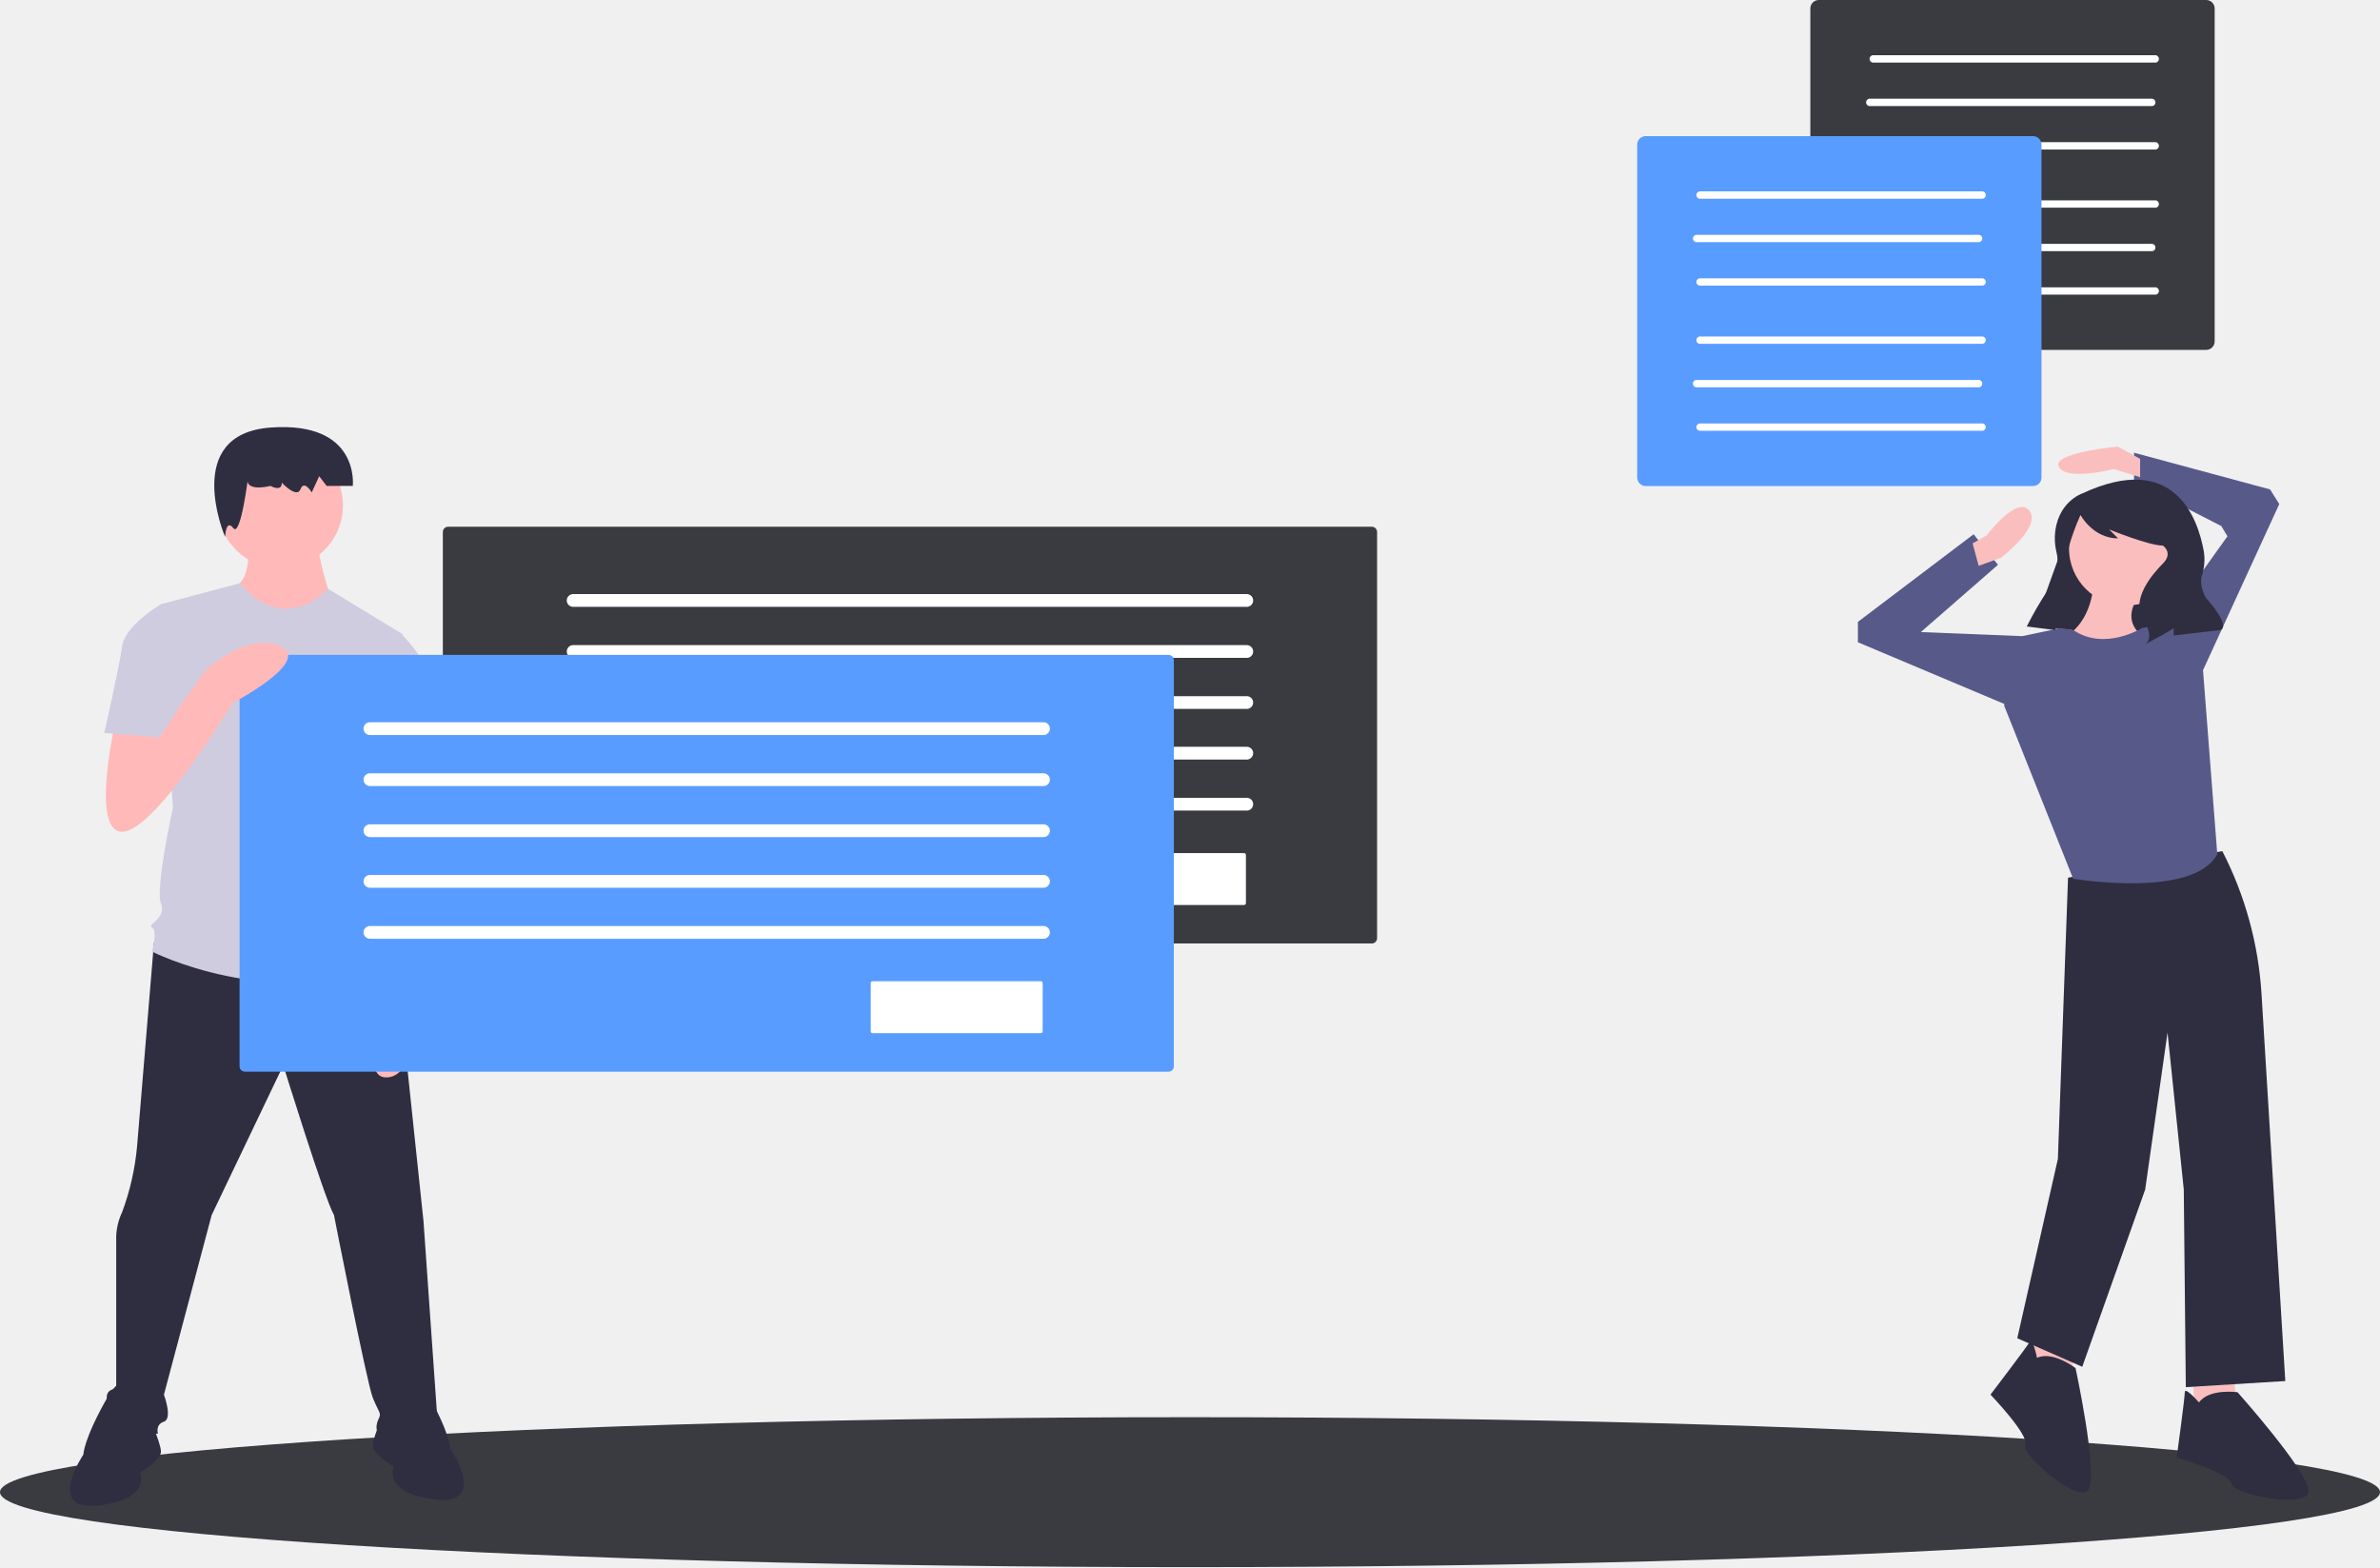
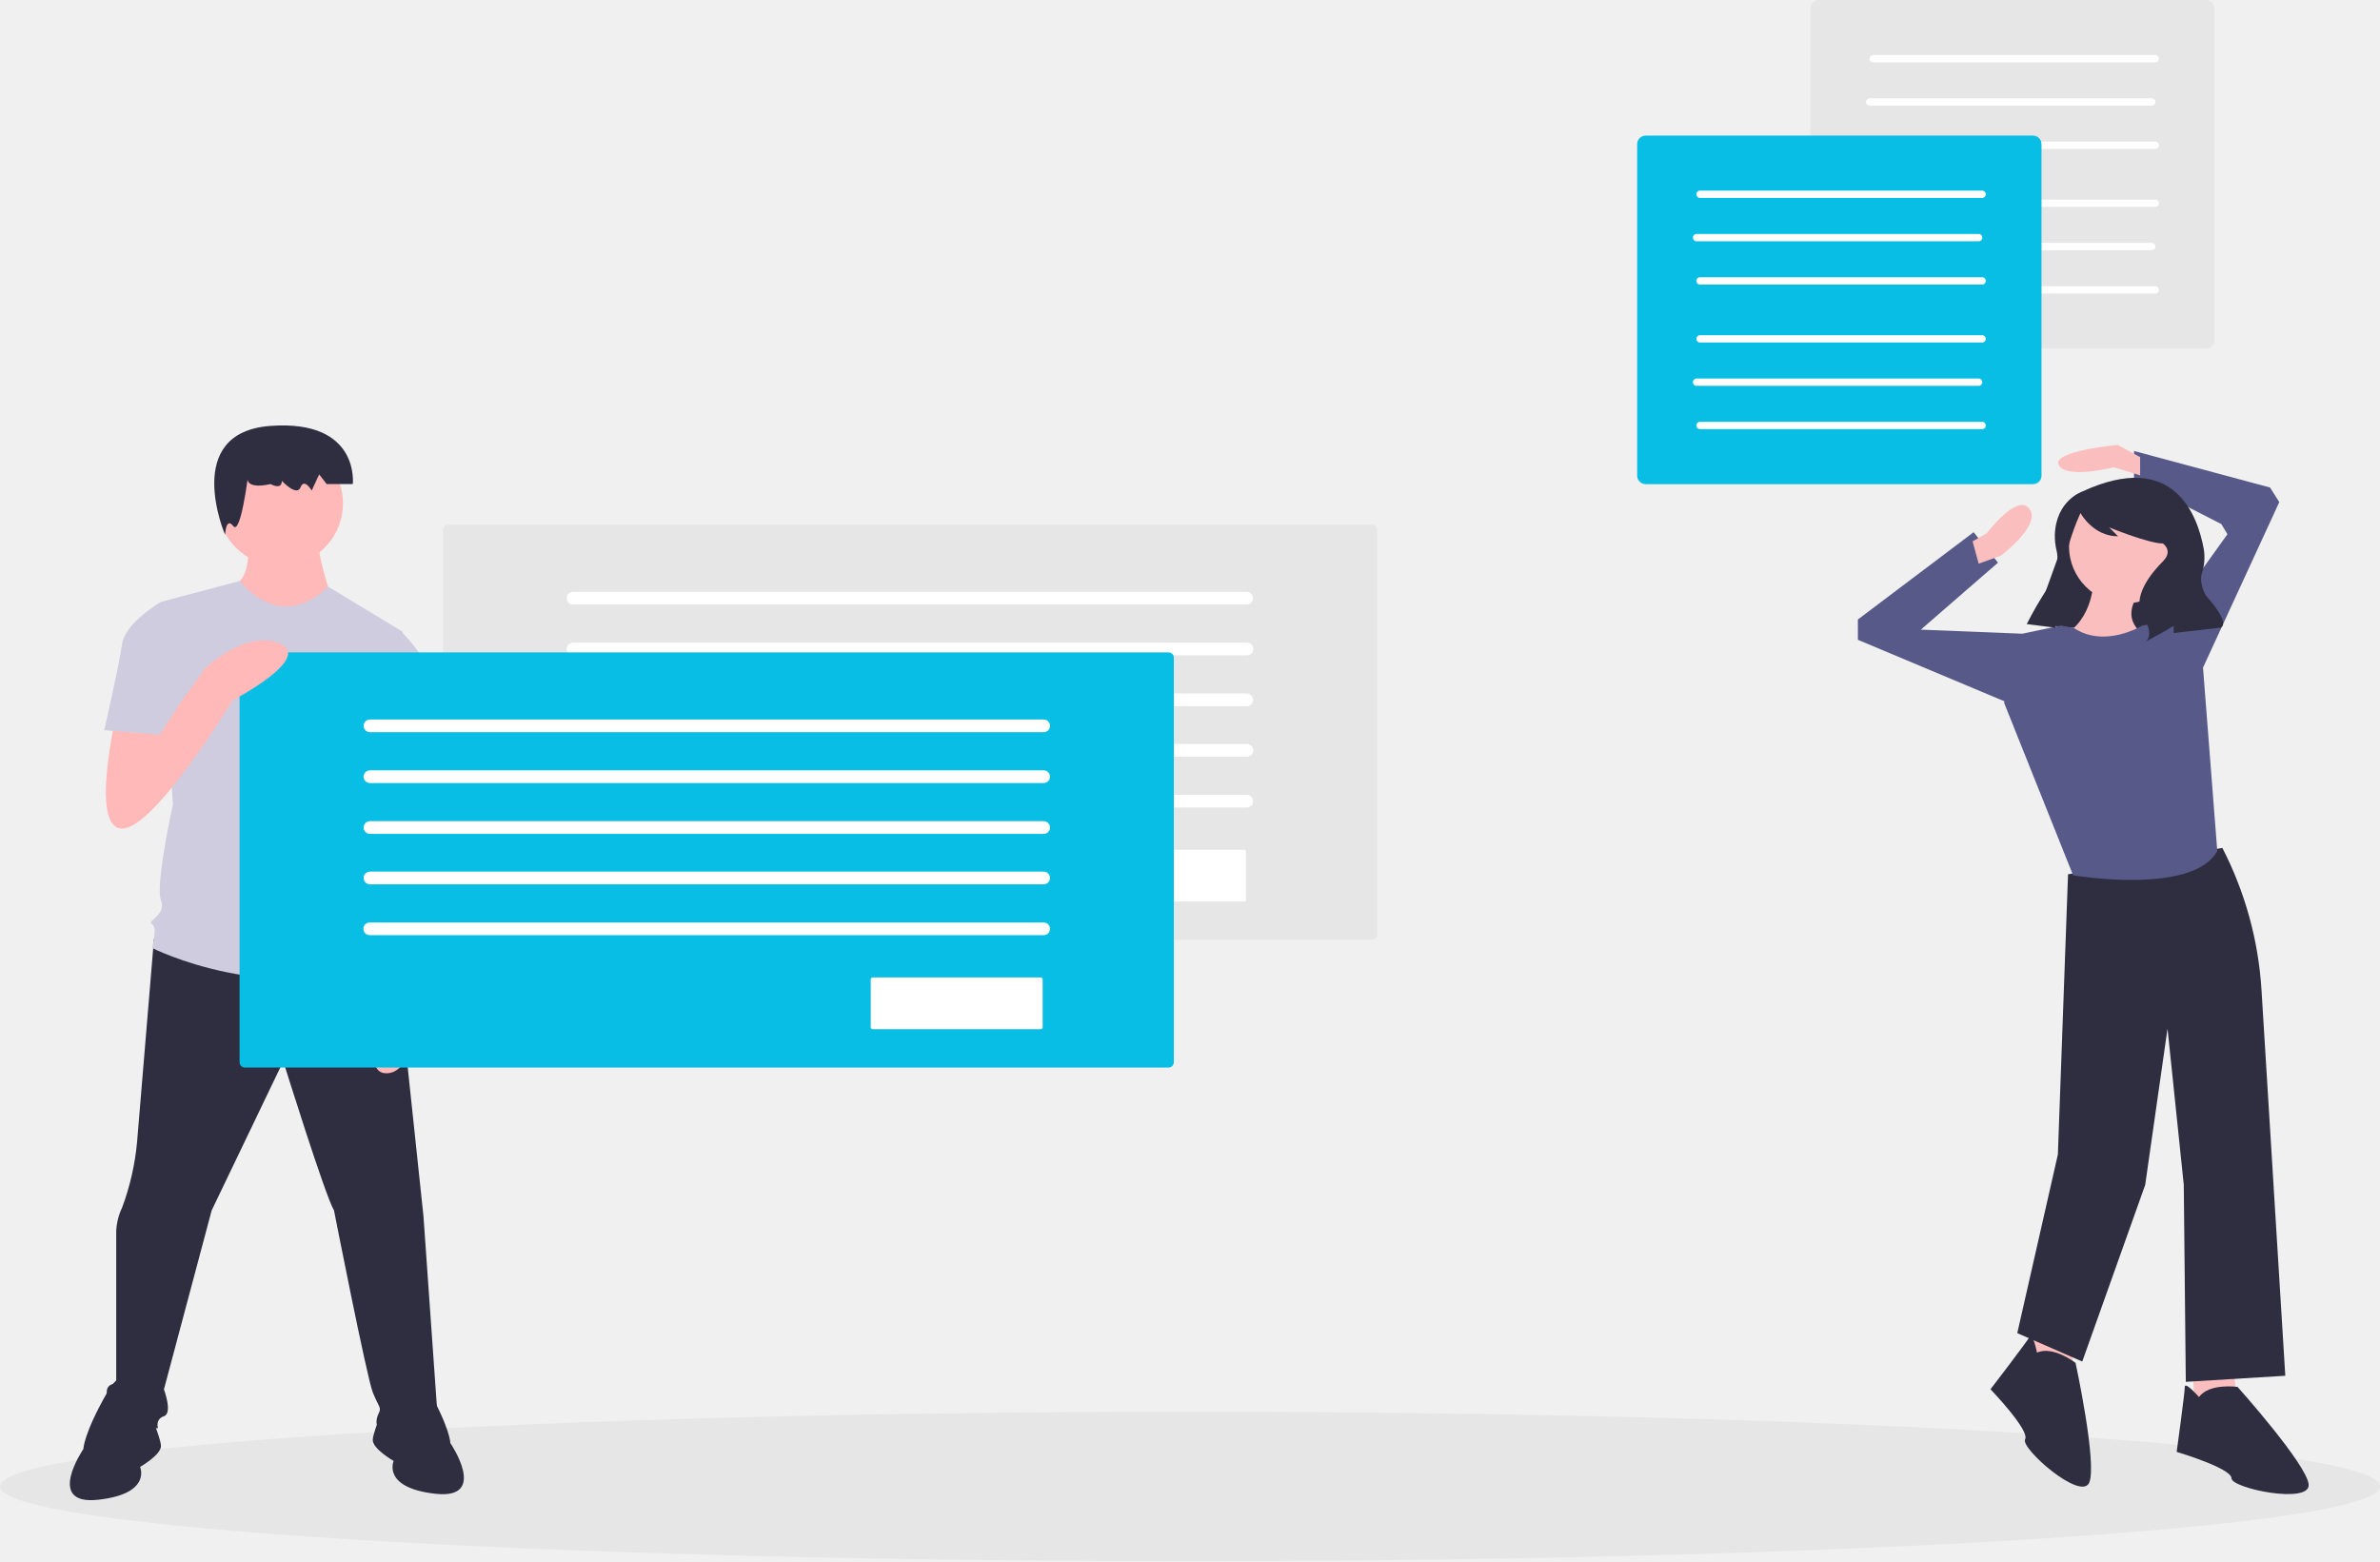
- <svg xmlns="http://www.w3.org/2000/svg" width="243" height="160" viewBox="0 0 243 160" fill="none">
-   <g clip-path="url(#clip0)">
-     <path d="M121.5 160C188.603 160 243 156.573 243 152.346C243 148.119 188.603 144.692 121.5 144.692C54.397 144.692 0 148.119 0 152.346C0 156.573 54.397 160 121.5 160Z" fill="#3A3B40" />
-     <path d="M185.701 0C185.472 0 185.252 0.092 185.09 0.254C184.929 0.417 184.837 0.637 184.837 0.867V34.855C184.837 35.085 184.929 35.305 185.09 35.468C185.252 35.63 185.472 35.722 185.701 35.722H225.255C225.484 35.722 225.704 35.63 225.866 35.468C226.028 35.305 226.119 35.085 226.119 34.855V0.867C226.119 0.637 226.028 0.417 225.866 0.254C225.704 0.092 225.484 0 225.255 8.32415e-06L185.701 0Z" fill="#3A3B40" />
-     <path d="M191.187 20.458C191.101 20.475 191.024 20.522 190.968 20.59C190.913 20.658 190.883 20.743 190.883 20.831C190.883 20.919 190.913 21.004 190.968 21.072C191.024 21.14 191.101 21.187 191.187 21.205H220.125C220.211 21.187 220.288 21.14 220.343 21.072C220.399 21.004 220.429 20.919 220.429 20.831C220.429 20.743 220.399 20.658 220.343 20.59C220.288 20.522 220.211 20.475 220.125 20.458H191.187Z" fill="white" />
-     <path d="M190.831 24.896C190.745 24.914 190.668 24.961 190.613 25.029C190.557 25.097 190.527 25.182 190.527 25.27C190.527 25.358 190.557 25.443 190.613 25.511C190.668 25.579 190.745 25.626 190.831 25.644H219.769C219.855 25.626 219.932 25.579 219.988 25.511C220.043 25.443 220.073 25.358 220.073 25.27C220.073 25.182 220.043 25.097 219.988 25.029C219.932 24.961 219.855 24.914 219.769 24.896H190.831Z" fill="white" />
-     <path d="M191.187 29.335C191.101 29.353 191.024 29.4 190.968 29.468C190.913 29.536 190.883 29.621 190.883 29.709C190.883 29.797 190.913 29.882 190.968 29.95C191.024 30.018 191.101 30.065 191.187 30.082H220.125C220.211 30.065 220.288 30.018 220.343 29.95C220.399 29.882 220.429 29.797 220.429 29.709C220.429 29.621 220.399 29.536 220.343 29.468C220.288 29.4 220.211 29.353 220.125 29.335H191.187Z" fill="white" />
-     <path d="M191.187 5.64C191.101 5.657 191.024 5.704 190.968 5.772C190.913 5.84 190.883 5.926 190.883 6.013C190.883 6.101 190.913 6.187 190.968 6.255C191.024 6.323 191.101 6.37 191.187 6.387H220.125C220.211 6.37 220.288 6.323 220.343 6.255C220.399 6.187 220.429 6.101 220.429 6.013C220.429 5.926 220.399 5.84 220.343 5.772C220.288 5.704 220.211 5.657 220.125 5.64H191.187Z" fill="white" />
-     <path d="M190.831 10.079C190.745 10.096 190.668 10.143 190.613 10.211C190.557 10.279 190.527 10.364 190.527 10.452C190.527 10.54 190.557 10.625 190.613 10.694C190.668 10.762 190.745 10.808 190.831 10.826H219.769C219.855 10.808 219.932 10.762 219.988 10.694C220.043 10.625 220.073 10.54 220.073 10.452C220.073 10.364 220.043 10.279 219.988 10.211C219.932 10.143 219.855 10.096 219.769 10.079H190.831Z" fill="white" />
-     <path d="M191.187 14.518C191.101 14.535 191.024 14.582 190.968 14.65C190.913 14.718 190.883 14.803 190.883 14.891C190.883 14.979 190.913 15.064 190.968 15.132C191.024 15.2 191.101 15.247 191.187 15.265H220.125C220.211 15.247 220.288 15.2 220.343 15.132C220.399 15.064 220.429 14.979 220.429 14.891C220.429 14.803 220.399 14.718 220.343 14.65C220.288 14.582 220.211 14.535 220.125 14.518H191.187Z" fill="white" />
-     <path d="M168.022 13.899C167.792 13.899 167.573 13.99 167.411 14.153C167.249 14.315 167.158 14.536 167.158 14.766V48.754C167.158 48.984 167.249 49.204 167.411 49.367C167.573 49.529 167.792 49.62 168.022 49.621H207.575C207.805 49.62 208.024 49.529 208.186 49.367C208.348 49.204 208.439 48.984 208.439 48.754V14.766C208.439 14.536 208.348 14.315 208.186 14.153C208.024 13.99 207.805 13.899 207.575 13.899H168.022Z" fill="#599CFF" />
-     <path d="M173.507 34.356C173.421 34.374 173.344 34.42 173.289 34.489C173.233 34.557 173.203 34.642 173.203 34.73C173.203 34.818 173.233 34.903 173.289 34.971C173.344 35.039 173.421 35.086 173.507 35.103H202.446C202.531 35.086 202.608 35.039 202.664 34.971C202.719 34.903 202.75 34.818 202.75 34.73C202.75 34.642 202.719 34.557 202.664 34.489C202.608 34.42 202.531 34.374 202.446 34.356H173.507Z" fill="white" />
-     <path d="M173.151 38.795C173.066 38.813 172.989 38.859 172.933 38.927C172.878 38.995 172.847 39.081 172.847 39.169C172.847 39.257 172.878 39.342 172.933 39.41C172.989 39.478 173.066 39.525 173.151 39.542H202.09C202.176 39.525 202.253 39.478 202.308 39.41C202.364 39.342 202.394 39.257 202.394 39.169C202.394 39.081 202.364 38.995 202.308 38.927C202.253 38.859 202.176 38.813 202.09 38.795H173.151Z" fill="white" />
-     <path d="M173.507 43.234C173.421 43.251 173.344 43.298 173.289 43.366C173.233 43.434 173.203 43.52 173.203 43.607C173.203 43.695 173.233 43.781 173.289 43.849C173.344 43.917 173.421 43.963 173.507 43.981H202.446C202.531 43.963 202.608 43.917 202.664 43.849C202.719 43.781 202.75 43.695 202.75 43.607C202.75 43.52 202.719 43.434 202.664 43.366C202.608 43.298 202.531 43.251 202.446 43.234H173.507Z" fill="white" />
-     <path d="M173.507 19.538C173.421 19.556 173.344 19.603 173.289 19.671C173.233 19.739 173.203 19.824 173.203 19.912C173.203 20 173.233 20.085 173.289 20.153C173.344 20.221 173.421 20.268 173.507 20.286H202.446C202.531 20.268 202.608 20.221 202.664 20.153C202.719 20.085 202.75 20 202.75 19.912C202.75 19.824 202.719 19.739 202.664 19.671C202.608 19.603 202.531 19.556 202.446 19.538H173.507Z" fill="white" />
-     <path d="M173.151 23.977C173.066 23.995 172.989 24.041 172.933 24.11C172.878 24.178 172.847 24.263 172.847 24.351C172.847 24.439 172.878 24.524 172.933 24.592C172.989 24.66 173.066 24.707 173.151 24.724H202.09C202.176 24.707 202.253 24.66 202.308 24.592C202.364 24.524 202.394 24.439 202.394 24.351C202.394 24.263 202.364 24.178 202.308 24.11C202.253 24.041 202.176 23.995 202.09 23.977H173.151Z" fill="white" />
-     <path d="M173.507 28.416C173.421 28.434 173.344 28.48 173.289 28.549C173.233 28.617 173.203 28.702 173.203 28.79C173.203 28.878 173.233 28.963 173.289 29.031C173.344 29.099 173.421 29.146 173.507 29.163H202.446C202.531 29.146 202.608 29.099 202.664 29.031C202.719 28.963 202.75 28.878 202.75 28.79C202.75 28.702 202.719 28.617 202.664 28.549C202.608 28.48 202.531 28.434 202.446 28.416H173.507Z" fill="white" />
-     <path d="M223.898 140.688L224.106 144.642L228.459 144.225L228.045 140.272L223.898 140.688Z" fill="#FBBEBE" />
-     <path d="M207.106 136.111L207.313 140.064L211.667 139.648L211.252 135.694L207.106 136.111Z" fill="#FBBEBE" />
-     <path d="M226.904 86.901L211.148 89.606L210.112 118.32L205.965 136.631L212.6 139.544L219.026 121.441L221.307 105.42L222.965 121.441L223.173 141.625L233.331 141L230.903 101.477C230.59 96.393 229.229 91.429 226.904 86.901V86.901Z" fill="#2F2E41" />
-     <path d="M224.52 143.185C224.52 143.185 223.069 141.521 223.069 142.145C223.069 142.769 222.24 148.803 222.24 148.803C222.24 148.803 227.837 150.468 227.837 151.508C227.837 152.549 235.923 154.213 235.715 152.132C235.508 150.052 228.459 142.145 228.459 142.145C228.459 142.145 225.557 141.729 224.52 143.185Z" fill="#2F2E41" />
-     <path d="M207.98 138.633C207.98 138.633 207.538 136.466 207.231 137.008C206.923 137.551 203.231 142.386 203.231 142.386C203.231 142.386 207.277 146.609 206.765 147.514C206.253 148.418 212.462 153.876 213.306 151.964C214.151 150.052 211.917 139.682 211.917 139.682C211.917 139.682 209.598 137.881 207.98 138.633Z" fill="#2F2E41" />
-     <path d="M207.662 63.963L219.14 65.065L222.965 54.601L211.978 51.944L207.662 63.963Z" fill="#2F2E41" />
-     <path d="M217.057 61.828C220.263 61.828 222.862 59.219 222.862 56.002C222.862 52.784 220.263 50.176 217.057 50.176C213.851 50.176 211.252 52.784 211.252 56.002C211.252 59.219 213.851 61.828 217.057 61.828Z" fill="#FBBEBE" />
-     <path d="M213.74 59.539C213.74 59.539 213.74 63.492 210.63 65.157C207.52 66.822 218.093 68.694 218.093 68.694L219.13 65.157C219.13 65.157 216.02 63.7 218.715 60.371L213.74 59.539Z" fill="#FBBEBE" />
-     <path d="M218.715 64.117C218.715 64.117 214.918 66.477 211.738 64.361L210.423 64.117L206.484 64.949L204.618 72.023L211.667 89.71C211.667 89.71 223.898 91.791 226.386 87.213L224.935 68.486L220.996 63.7L218.715 64.117Z" fill="#575A89" />
-     <path d="M220.581 64.325L227.423 54.753L226.801 53.713L217.886 49.135V46.222L231.776 49.967L232.716 51.462L224.52 69.319L220.581 64.325Z" fill="#575A89" />
-     <path d="M206.898 65.157L206.484 64.949L196.118 64.533L203.996 57.666L201.508 54.545L189.691 63.492V65.573L206.484 72.648L206.898 65.157Z" fill="#575A89" />
-     <path d="M201.404 55.481L202.856 54.649C202.856 54.649 205.965 50.488 207.209 52.152C208.453 53.817 204.307 56.938 204.307 56.938L202.026 57.77L201.404 55.481Z" fill="#FBBEBE" />
-     <path d="M218.508 46.846L216.228 45.598C216.228 45.598 209.386 46.222 210.215 47.679C211.045 49.135 215.813 47.887 215.813 47.887L218.508 48.719V46.846Z" fill="#FBBEBE" />
-     <path d="M212.601 50.379C212.601 50.379 209.936 51.27 209.801 54.791C209.787 55.354 209.849 55.916 209.986 56.462C210.136 57.101 210.232 58.474 209.069 60.268C208.291 61.453 207.579 62.681 206.939 63.947L206.93 63.963L209.857 64.33L210.479 59.462C210.781 57.101 211.427 54.798 212.397 52.627L212.418 52.581C212.418 52.581 213.698 54.968 216.259 54.968L215.344 54.05C215.344 54.05 219.368 55.702 220.831 55.702C220.831 55.702 221.929 56.437 220.831 57.538C219.734 58.639 217.539 61.21 218.819 63.229C220.1 65.248 219.002 65.799 219.002 65.799L221.014 64.698L221.929 64.147V64.881L226.684 64.33C226.684 64.33 227.965 64.147 225.221 61.026C225.221 61.026 224.497 59.814 224.814 58.769C225.074 57.974 225.143 57.129 225.013 56.303C224.399 52.862 221.987 46.02 212.601 50.379Z" fill="#2F2E41" />
-     <path d="M45.755 53.777C45.611 53.777 45.474 53.835 45.372 53.936C45.271 54.038 45.214 54.176 45.214 54.32V95.785C45.214 95.929 45.271 96.067 45.372 96.168C45.474 96.27 45.611 96.328 45.755 96.328H140.062C140.206 96.328 140.343 96.27 140.445 96.168C140.546 96.067 140.603 95.929 140.603 95.785V54.32C140.603 54.176 140.546 54.038 140.445 53.936C140.343 53.835 140.206 53.777 140.062 53.777H45.755Z" fill="#3A3B40" />
-     <path d="M127.301 61.958H58.517C58.431 61.958 58.347 61.941 58.268 61.908C58.189 61.876 58.117 61.828 58.057 61.767C57.996 61.707 57.949 61.635 57.916 61.556C57.883 61.477 57.866 61.392 57.866 61.306C57.866 61.221 57.883 61.136 57.916 61.057C57.949 60.978 57.996 60.906 58.057 60.845C58.117 60.785 58.189 60.737 58.268 60.704C58.347 60.672 58.431 60.655 58.517 60.655H127.301C127.472 60.656 127.637 60.724 127.759 60.846C127.88 60.968 127.948 61.134 127.948 61.306C127.948 61.479 127.88 61.644 127.759 61.767C127.637 61.889 127.472 61.957 127.301 61.958Z" fill="white" />
-     <path d="M127.301 67.168H58.517C58.344 67.168 58.179 67.099 58.058 66.977C57.936 66.855 57.868 66.689 57.868 66.517C57.868 66.344 57.936 66.178 58.058 66.056C58.179 65.934 58.344 65.865 58.517 65.865H127.301C127.473 65.865 127.638 65.934 127.759 66.056C127.881 66.178 127.949 66.344 127.949 66.517C127.949 66.689 127.881 66.855 127.759 66.977C127.638 67.099 127.473 67.168 127.301 67.168Z" fill="white" />
-     <path d="M127.301 72.378H58.517C58.431 72.378 58.347 72.362 58.268 72.329C58.189 72.296 58.117 72.248 58.057 72.188C57.996 72.127 57.949 72.056 57.916 71.977C57.883 71.897 57.866 71.813 57.866 71.727C57.866 71.641 57.883 71.556 57.916 71.477C57.949 71.398 57.996 71.326 58.057 71.266C58.117 71.205 58.189 71.157 58.268 71.125C58.347 71.092 58.431 71.076 58.517 71.076H127.301C127.472 71.076 127.637 71.145 127.759 71.267C127.88 71.389 127.948 71.554 127.948 71.727C127.948 71.899 127.88 72.065 127.759 72.187C127.637 72.309 127.472 72.378 127.301 72.378Z" fill="white" />
-     <path d="M127.301 77.549H58.517C58.344 77.549 58.179 77.48 58.058 77.358C57.936 77.236 57.868 77.07 57.868 76.898C57.868 76.725 57.936 76.559 58.058 76.437C58.179 76.315 58.344 76.246 58.517 76.246H127.301C127.473 76.246 127.638 76.315 127.759 76.437C127.881 76.559 127.949 76.725 127.949 76.898C127.949 77.07 127.881 77.236 127.759 77.358C127.638 77.48 127.473 77.549 127.301 77.549Z" fill="white" />
-     <path d="M127.301 82.759H58.517C58.431 82.76 58.347 82.743 58.268 82.71C58.189 82.677 58.117 82.629 58.057 82.569C57.996 82.508 57.949 82.437 57.916 82.358C57.883 82.278 57.866 82.194 57.866 82.108C57.866 82.022 57.883 81.938 57.916 81.859C57.949 81.779 57.996 81.707 58.057 81.647C58.117 81.587 58.189 81.539 58.268 81.506C58.347 81.473 58.431 81.457 58.517 81.457H127.301C127.473 81.457 127.638 81.525 127.759 81.647C127.881 81.77 127.949 81.935 127.949 82.108C127.949 82.281 127.881 82.446 127.759 82.569C127.638 82.691 127.473 82.759 127.301 82.759Z" fill="white" />
-     <path d="M109.841 87.095C109.792 87.095 109.745 87.114 109.71 87.149C109.675 87.184 109.656 87.231 109.656 87.281V92.211C109.656 92.26 109.675 92.307 109.71 92.342C109.745 92.377 109.792 92.397 109.841 92.397H127.023C127.072 92.397 127.12 92.377 127.154 92.342C127.189 92.307 127.209 92.26 127.209 92.211V87.281C127.209 87.231 127.189 87.184 127.154 87.149C127.12 87.114 127.072 87.095 127.023 87.095H109.841Z" fill="white" />
-     <path d="M15.72 96.233C15.72 96.233 14.302 113.353 13.997 117.022C13.788 119.321 13.276 121.583 12.474 123.747C12.11 124.513 11.902 125.345 11.865 126.193V141.784C11.865 141.784 10.647 141.784 10.951 143.007C11.256 144.23 11.56 146.37 11.56 146.37H16.129C16.129 146.37 15.825 145.453 16.738 145.147C17.652 144.841 16.738 142.395 16.738 142.395L21.612 124.053L28.922 108.767C28.922 108.767 33.187 122.524 34.1 124.053C34.1 124.053 37.451 141.173 38.06 142.701C38.669 144.23 38.974 144.23 38.669 144.841C38.365 145.453 38.365 146.064 38.669 146.37C38.974 146.675 44.761 146.37 44.761 146.37L43.238 124.664L40.497 98.679L26.485 94.399L15.72 96.233Z" fill="#2F2E41" />
-     <path d="M14.911 143.924C14.911 143.924 13.388 138.421 10.951 142.701C8.514 146.981 8.514 148.51 8.514 148.51C8.514 148.51 4.555 154.318 10.037 153.707C15.52 153.095 14.302 150.344 14.302 150.344C14.302 150.344 16.434 149.121 16.434 148.204C16.434 147.287 14.911 143.924 14.911 143.924Z" fill="#2F2E41" />
-     <path d="M39.583 143.313C39.583 143.313 41.106 137.81 43.543 142.09C45.98 146.37 45.98 147.898 45.98 147.898C45.98 147.898 49.939 153.707 44.457 153.095C38.974 152.484 40.192 149.733 40.192 149.733C40.192 149.733 38.06 148.51 38.06 147.593C38.06 146.675 39.583 143.313 39.583 143.313Z" fill="#2F2E41" />
-     <path d="M25.267 54.963C25.267 54.963 25.876 58.937 24.049 59.854C22.221 60.771 28.009 64.134 29.532 64.134C31.055 64.134 33.796 61.077 33.796 61.077C33.796 61.077 32.273 56.491 32.577 55.574L25.267 54.963Z" fill="#FFB9B9" />
-     <path d="M28.618 58.02C32.15 58.02 35.014 55.145 35.014 51.6C35.014 48.054 32.15 45.18 28.618 45.18C25.085 45.18 22.221 48.054 22.221 51.6C22.221 55.145 25.085 58.02 28.618 58.02Z" fill="#FFB9B9" />
-     <path d="M41.106 64.745L33.492 60.115C33.492 60.115 29.159 65.051 24.472 59.548L16.434 61.688L17.652 82.477C17.652 82.477 15.825 90.731 16.434 92.259C17.043 93.788 14.911 94.399 15.52 94.705C16.129 95.011 15.52 97.151 15.52 97.151C15.52 97.151 27.399 103.265 40.497 98.679L39.279 94.705C39.444 94.185 39.475 93.632 39.369 93.097C39.262 92.562 39.022 92.063 38.669 91.648C38.669 91.648 39.888 89.814 38.365 88.285C38.365 88.285 38.974 85.534 37.451 84.311L37.146 80.031L38.06 77.891L41.106 64.745Z" fill="#CFCCE0" />
-     <path d="M25.344 48.619C25.344 48.619 24.582 50.275 27.632 49.613C27.632 49.613 28.776 50.275 28.776 49.282C28.776 49.282 30.301 50.938 30.682 49.944C31.064 48.95 31.826 50.275 31.826 50.275L32.589 48.619L33.351 49.613H36.02C36.02 49.613 36.783 42.987 27.632 43.65C18.481 44.312 22.983 54.81 22.983 54.81C22.983 54.81 23.056 52.925 23.819 53.919C24.582 54.913 25.344 48.619 25.344 48.619Z" fill="#2F2E41" />
-     <path d="M43.847 76.974L44.152 83.394C44.152 83.394 45.37 95.316 42.934 100.513V103.265C42.934 103.265 42.325 110.296 39.279 109.99C36.233 109.685 40.192 99.902 40.192 99.902L39.583 86.451L38.974 78.808L43.847 76.974Z" fill="#FFB9B9" />
-     <path d="M37.755 65.051L40.794 64.556C42.983 66.666 44.474 69.4 45.066 72.388C45.98 77.279 46.284 78.197 46.284 78.197L38.974 80.031L35.014 72.388L37.755 65.051Z" fill="#CFCCE0" />
-     <path d="M25.002 66.862C24.858 66.862 24.721 66.919 24.619 67.021C24.518 67.123 24.461 67.261 24.461 67.405V108.87C24.461 109.014 24.518 109.152 24.619 109.253C24.721 109.355 24.858 109.412 25.002 109.413H119.309C119.453 109.412 119.59 109.355 119.692 109.253C119.793 109.152 119.85 109.014 119.85 108.87V67.405C119.85 67.261 119.793 67.123 119.692 67.021C119.59 66.919 119.453 66.862 119.309 66.862H25.002Z" fill="#599CFF" />
-     <path d="M106.548 75.043H37.763C37.592 75.042 37.427 74.974 37.305 74.851C37.184 74.729 37.116 74.564 37.116 74.391C37.116 74.219 37.184 74.053 37.305 73.931C37.427 73.809 37.592 73.74 37.763 73.74H106.548C106.72 73.74 106.885 73.809 107.006 73.931C107.128 74.053 107.196 74.219 107.196 74.391C107.196 74.564 107.128 74.73 107.006 74.852C106.885 74.974 106.72 75.043 106.548 75.043Z" fill="white" />
-     <path d="M106.548 80.253H37.763C37.592 80.252 37.427 80.184 37.305 80.062C37.184 79.939 37.116 79.774 37.116 79.602C37.116 79.429 37.184 79.264 37.305 79.141C37.427 79.019 37.592 78.951 37.763 78.95H106.548C106.72 78.95 106.885 79.019 107.006 79.141C107.128 79.263 107.196 79.429 107.196 79.602C107.196 79.774 107.128 79.94 107.006 80.062C106.885 80.184 106.72 80.253 106.548 80.253Z" fill="white" />
-     <path d="M106.548 85.463H37.763C37.592 85.463 37.427 85.394 37.305 85.272C37.184 85.15 37.116 84.984 37.116 84.812C37.116 84.639 37.184 84.474 37.305 84.352C37.427 84.23 37.592 84.161 37.763 84.16H106.548C106.633 84.16 106.717 84.177 106.796 84.21C106.875 84.242 106.947 84.29 107.007 84.351C107.068 84.411 107.116 84.483 107.148 84.562C107.181 84.641 107.198 84.726 107.198 84.812C107.198 84.897 107.181 84.982 107.148 85.061C107.116 85.141 107.068 85.212 107.007 85.273C106.947 85.333 106.875 85.381 106.796 85.414C106.717 85.447 106.633 85.463 106.548 85.463Z" fill="white" />
-     <path d="M106.548 90.634H37.763C37.592 90.634 37.427 90.565 37.305 90.443C37.184 90.321 37.116 90.155 37.116 89.983C37.116 89.81 37.184 89.645 37.305 89.523C37.427 89.4 37.592 89.332 37.763 89.331H106.548C106.633 89.331 106.717 89.348 106.796 89.38C106.875 89.413 106.947 89.461 107.007 89.522C107.068 89.582 107.116 89.654 107.148 89.733C107.181 89.812 107.198 89.897 107.198 89.983C107.198 90.068 107.181 90.153 107.148 90.232C107.116 90.311 107.068 90.383 107.007 90.444C106.947 90.504 106.875 90.552 106.796 90.585C106.717 90.617 106.633 90.634 106.548 90.634Z" fill="white" />
-     <path d="M106.548 95.844H37.763C37.591 95.844 37.426 95.776 37.305 95.653C37.183 95.531 37.114 95.366 37.114 95.193C37.114 95.02 37.183 94.855 37.305 94.732C37.426 94.61 37.591 94.542 37.763 94.542H106.548C106.72 94.542 106.885 94.61 107.006 94.732C107.128 94.855 107.196 95.02 107.196 95.193C107.196 95.366 107.128 95.531 107.006 95.653C106.885 95.776 106.72 95.844 106.548 95.844Z" fill="white" />
-     <path d="M89.088 100.18C89.039 100.18 88.992 100.199 88.957 100.234C88.922 100.269 88.903 100.316 88.903 100.366V105.296C88.903 105.345 88.922 105.392 88.957 105.427C88.992 105.462 89.039 105.481 89.088 105.482H106.27C106.319 105.481 106.366 105.462 106.401 105.427C106.436 105.392 106.455 105.345 106.456 105.296V100.366C106.455 100.316 106.436 100.269 106.401 100.234C106.366 100.199 106.319 100.18 106.27 100.18H89.088Z" fill="white" />
-     <path d="M11.865 73.305C11.865 73.305 9.124 84.922 12.474 84.922C15.825 84.922 23.744 71.777 23.744 71.777C23.744 71.777 31.968 67.497 28.618 65.968C25.267 64.44 21.003 68.414 21.003 68.414L16.082 75.27L15.825 71.777L11.865 73.305Z" fill="#FFB9B9" />
-     <path d="M18.262 63.523L16.434 61.688C16.434 61.688 12.779 63.828 12.474 65.968C12.17 68.108 10.647 74.834 10.647 74.834L16.282 75.292L18.109 72.541L18.262 63.523Z" fill="#CFCCE0" />
-   </g>
-   <defs>
-     <clipPath id="clip0">
-       <rect width="243" height="160" fill="white" />
-     </clipPath>
-   </defs>
+ <svg xmlns="http://www.w3.org/2000/svg" id="a5e41641-253a-4d07-9648-f1ab5b1a0370" data-name="Layer 1" width="894.134" height="586.584" viewBox="0 0 894.134 586.584">
+   <ellipse cx="447.067" cy="558.522" rx="447.067" ry="28.061" fill="#e6e6e6" />
+   <path d="M836.232,156.708a3.182,3.182,0,0,0-3.179,3.179V284.492A3.182,3.182,0,0,0,836.232,287.671H981.773a3.182,3.182,0,0,0,3.179-3.179V159.887a3.182,3.182,0,0,0-3.179-3.179Z" transform="translate(-152.9331 -156.7081)" fill="#e6e6e6" />
+   <path d="M856.417,231.709a1.398,1.398,0,0,0,0,2.739H962.897a1.398,1.398,0,0,0,0-2.739Z" transform="translate(-152.9331 -156.7081)" fill="#fff" />
+   <path d="M855.108,247.982a1.398,1.398,0,0,0,0,2.739H961.588a1.398,1.398,0,0,0,0-2.739Z" transform="translate(-152.9331 -156.7081)" fill="#fff" />
+   <path d="M856.417,264.256a1.398,1.398,0,0,0,0,2.739H962.897a1.398,1.398,0,0,0,0-2.739Z" transform="translate(-152.9331 -156.7081)" fill="#fff" />
+   <path d="M856.417,177.384a1.398,1.398,0,0,0,0,2.74H962.897a1.398,1.398,0,0,0,0-2.74Z" transform="translate(-152.9331 -156.7081)" fill="#fff" />
+   <path d="M855.108,193.658a1.398,1.398,0,0,0,0,2.74H961.588a1.398,1.398,0,0,0,0-2.74Z" transform="translate(-152.9331 -156.7081)" fill="#fff" />
+   <path d="M856.417,209.931a1.398,1.398,0,0,0,0,2.74H962.897a1.398,1.398,0,0,0,0-2.74Z" transform="translate(-152.9331 -156.7081)" fill="#fff" />
+   <path d="M771.179,207.662A3.182,3.182,0,0,0,768,210.841V335.446a3.182,3.182,0,0,0,3.179,3.179H916.72a3.182,3.182,0,0,0,3.179-3.179V210.841a3.182,3.182,0,0,0-3.179-3.179Z" transform="translate(-152.9331 -156.7081)" fill="#08bee5" />
+   <path d="M791.364,282.663a1.398,1.398,0,0,0,0,2.739H897.844a1.398,1.398,0,0,0,0-2.739Z" transform="translate(-152.9331 -156.7081)" fill="#fff" />
+   <path d="M790.055,298.936a1.398,1.398,0,0,0,0,2.739H896.535a1.398,1.398,0,0,0,0-2.739Z" transform="translate(-152.9331 -156.7081)" fill="#fff" />
+   <path d="M791.364,315.21a1.398,1.398,0,0,0,0,2.739H897.844a1.398,1.398,0,0,0,0-2.739Z" transform="translate(-152.9331 -156.7081)" fill="#fff" />
+   <path d="M791.364,228.339a1.398,1.398,0,0,0,0,2.74H897.844a1.398,1.398,0,0,0,0-2.74Z" transform="translate(-152.9331 -156.7081)" fill="#fff" />
+   <path d="M790.055,244.612a1.398,1.398,0,0,0,0,2.74H896.535a1.398,1.398,0,0,0,0-2.74Z" transform="translate(-152.9331 -156.7081)" fill="#fff" />
+   <path d="M791.364,260.886a1.398,1.398,0,0,0,0,2.74H897.844a1.398,1.398,0,0,0,0-2.74Z" transform="translate(-152.9331 -156.7081)" fill="#fff" />
+   <polygon points="823.848 515.784 824.611 530.278 840.63 528.752 839.105 514.259 823.848 515.784" fill="#fbbebe" />
+   <polygon points="762.058 499.002 762.821 513.496 778.841 511.97 777.315 497.476 762.058 499.002" fill="#fbbebe" />
+   <path d="M987.842,475.3l-57.975,9.917L926.052,590.488l-15.257,67.129,24.411,10.68,23.648-66.367,8.391-58.738,6.103,58.738.763,73.995,37.379-2.288L1002.553,528.737a134.807,134.807,0,0,0-14.711-53.437Z" transform="translate(-152.9331 -156.7081)" fill="#2f2e41" />
+   <path d="M979.07,681.646s-5.34-6.103-5.34-3.814-3.051,24.411-3.051,24.411,20.597,6.103,20.597,9.917,29.751,9.917,28.988,2.289-26.699-36.616-26.699-36.616S982.884,676.307,979.07,681.646Z" transform="translate(-152.9331 -156.7081)" fill="#2f2e41" />
+   <path d="M918.208,664.956s-1.626-7.944-2.757-5.955-14.717,19.713-14.717,19.713,14.889,15.485,13.004,18.8,20.962,23.324,24.069,16.316-5.114-45.027-5.114-45.027S924.163,662.199,918.208,664.956Z" transform="translate(-152.9331 -156.7081)" fill="#2f2e41" />
+   <polygon points="764.106 234.499 806.338 238.537 820.415 200.175 779.985 190.435 764.106 234.499" fill="#2f2e41" />
+   <circle cx="798.674" cy="205.31" r="21.359" fill="#fbbebe" />
+   <path d="M939.402,374.987s0,14.494-11.443,20.597,27.462,12.968,27.462,12.968l3.814-12.968s-11.443-5.34-1.526-17.545Z" transform="translate(-152.9331 -156.7081)" fill="#fbbebe" />
+   <path d="M957.71,391.769s-13.971,8.654-25.675.894l-4.838-.894-14.494,3.051-6.866,25.936,25.936,64.841s45.007,7.628,54.161-9.154l-5.34-68.655-14.494-17.545Z" transform="translate(-152.9331 -156.7081)" fill="#575a89" />
+   <polygon points="811.643 235.824 836.816 200.733 834.528 196.919 801.726 180.137 801.726 169.457 852.836 183.188 856.294 188.668 826.136 254.132 811.643 235.824" fill="#575a89" />
+   <polygon points="761.295 238.875 759.77 238.112 721.628 236.587 750.616 211.413 741.462 199.971 697.98 232.773 697.98 240.401 759.77 266.337 761.295 238.875" fill="#575a89" />
+   <path d="M894.013,360.112l5.34-3.051s11.443-15.257,16.02-9.154-10.68,17.545-10.68,17.545l-8.391,3.051Z" transform="translate(-152.9331 -156.7081)" fill="#fbbebe" />
+   <path d="M956.947,328.454l-8.391-4.577s-25.174,2.289-22.122,7.628,20.597.763,20.597.763l9.917,3.051Z" transform="translate(-152.9331 -156.7081)" fill="#fbbebe" />
+   <path d="M935.21,341.403s-9.805,3.268-10.303,16.175a22.893,22.893,0,0,0,.681,6.129c.552,2.34.907,7.374-3.372,13.953a138.119,138.119,0,0,0-7.839,13.485l-.031.061,10.768,1.346,2.29-17.849a88.882,88.882,0,0,1,7.058-25.058l.075-.166s4.711,8.749,14.133,8.749l-3.365-3.365s14.806,6.057,20.191,6.057c0,0,4.038,2.692,0,6.73s-12.114,13.46-7.403,20.864.673,9.422.673,9.422l7.403-4.038,3.365-2.019v2.692l17.498-2.019s4.711-.673-5.384-12.114c0,0-2.666-4.443-1.5-8.275a19.329,19.329,0,0,0,.735-9.04C978.622,350.507,969.749,325.423,935.21,341.403Z" transform="translate(-152.9331 -156.7081)" fill="#2f2e41" />
+   <path d="M321.29,353.864a1.992,1.992,0,0,0-1.99,1.99V507.87a1.992,1.992,0,0,0,1.99,1.99h347.011a1.992,1.992,0,0,0,1.99-1.99V355.853a1.992,1.992,0,0,0-1.99-1.99Z" transform="translate(-152.9331 -156.7081)" fill="#e6e6e6" />
+   <path d="M621.344,383.854H368.248a2.388,2.388,0,1,1,0-4.775H621.344a2.388,2.388,0,0,1,0,4.775Z" transform="translate(-152.9331 -156.7081)" fill="#fff" />
+   <path d="M621.344,402.956H368.248a2.388,2.388,0,1,1,0-4.775H621.344a2.388,2.388,0,1,1,0,4.775Z" transform="translate(-152.9331 -156.7081)" fill="#fff" />
+   <path d="M621.344,422.057H368.248a2.388,2.388,0,1,1,0-4.775H621.344a2.388,2.388,0,0,1,0,4.775Z" transform="translate(-152.9331 -156.7081)" fill="#fff" />
+   <path d="M621.344,441.014H368.248a2.388,2.388,0,1,1,0-4.775H621.344a2.388,2.388,0,1,1,0,4.775Z" transform="translate(-152.9331 -156.7081)" fill="#fff" />
+   <path d="M621.344,460.116H368.248a2.388,2.388,0,1,1,0-4.775H621.344a2.388,2.388,0,0,1,0,4.775Z" transform="translate(-152.9331 -156.7081)" fill="#fff" />
+   <path d="M557.1,476.01a.682.682,0,0,0-.682.682v18.074a.682.682,0,0,0,.682.682H620.323a.682.682,0,0,0,.682-.682v-18.074a.682.682,0,0,0-.682-.682Z" transform="translate(-152.9331 -156.7081)" fill="#fff" />
+   <path d="M210.777,509.513s-5.22,62.764-6.341,76.214a95.647,95.647,0,0,1-5.604,24.657,23.185,23.185,0,0,0-2.242,8.966v57.16s-4.483,0-3.362,4.483,2.242,12.329,2.242,12.329h16.812s-1.121-3.362,2.242-4.483,0-10.087,0-10.087l17.932-67.246,26.899-56.039s15.691,50.435,19.053,56.039c0,0,12.329,62.763,14.57,68.367s3.362,5.604,2.242,7.845-1.121,4.483,0,5.604,22.415,0,22.415,0l-5.604-79.575-10.087-95.266L250.388,502.789Z" transform="translate(-152.9331 -156.7081)" fill="#2f2e41" />
+   <path d="M207.799,684.355s-5.604-20.174-14.57-4.483-8.966,21.295-8.966,21.295-14.57,21.295,5.604,19.053,15.691-12.329,15.691-12.329,7.845-4.483,7.845-7.845S207.799,684.355,207.799,684.355Z" transform="translate(-152.9331 -156.7081)" fill="#2f2e41" />
+   <path d="M298.582,682.113s5.604-20.174,14.57-4.483,8.966,21.295,8.966,21.295,14.57,21.295-5.604,19.053-15.691-12.329-15.691-12.329-7.845-4.483-7.845-7.845S298.582,682.113,298.582,682.113Z" transform="translate(-152.9331 -156.7081)" fill="#2f2e41" />
+   <path d="M245.905,358.209s2.242,14.57-4.483,17.932,14.57,15.691,20.174,15.691,15.691-11.208,15.691-11.208-5.604-16.812-4.483-20.174Z" transform="translate(-152.9331 -156.7081)" fill="#ffb9b9" />
+   <circle cx="105.301" cy="189.173" r="23.536" fill="#ffb9b9" />
+   <path d="M304.185,394.074,276.167,377.099s-15.942,18.096-33.189-2.078l-29.576,7.845,4.483,76.213s-6.725,30.261-4.483,35.865-5.604,7.845-3.362,8.966,0,8.966,0,8.966,43.71,22.415,91.904,5.604l-4.483-14.57a11.761,11.761,0,0,0-2.242-11.208s4.483-6.725-1.121-12.329c0,0,2.242-10.087-3.362-14.57L289.615,450.113l3.362-7.845Z" transform="translate(-152.9331 -156.7081)" fill="#cfcce0" />
+   <path d="M246.189,334.952s-2.806,6.073,8.418,3.644c0,0,4.209,2.429,4.209-1.214,0,0,5.612,6.073,7.015,2.429s4.209,1.214,4.209,1.214l2.806-6.073,2.806,3.644h9.821s2.806-24.29-30.866-21.861-17.107,40.914-17.107,40.914.271-6.908,3.077-3.265S246.189,334.952,246.189,334.952Z" transform="translate(-152.9331 -156.7081)" fill="#2f2e41" />
+   <path d="M314.272,438.905l1.121,23.536s4.483,43.71-4.483,62.763v10.087s-2.242,25.778-13.449,24.657,3.362-36.986,3.362-36.986l-2.242-49.314-2.242-28.019Z" transform="translate(-152.9331 -156.7081)" fill="#ffb9b9" />
+   <path d="M291.857,395.195l11.18-1.816a54.586,54.586,0,0,1,15.718,28.715c3.362,17.932,4.483,21.295,4.483,21.295l-26.899,6.725L281.77,422.094Z" transform="translate(-152.9331 -156.7081)" fill="#cfcce0" />
+   <path d="M244.928,401.835a1.992,1.992,0,0,0-1.99,1.99V555.841a1.992,1.992,0,0,0,1.99,1.99h347.011a1.992,1.992,0,0,0,1.99-1.99V403.824a1.992,1.992,0,0,0-1.99-1.99Z" transform="translate(-152.9331 -156.7081)" fill="#08bee5" />
+   <path d="M544.981,431.825H291.886a2.388,2.388,0,0,1,0-4.775H544.981a2.388,2.388,0,1,1,0,4.775Z" transform="translate(-152.9331 -156.7081)" fill="#fff" />
+   <path d="M544.981,450.927H291.886a2.388,2.388,0,0,1,0-4.775H544.981a2.388,2.388,0,1,1,0,4.775Z" transform="translate(-152.9331 -156.7081)" fill="#fff" />
+   <path d="M544.981,470.029H291.886a2.388,2.388,0,0,1,0-4.775H544.981a2.388,2.388,0,1,1,0,4.775Z" transform="translate(-152.9331 -156.7081)" fill="#fff" />
+   <path d="M544.981,488.986H291.886a2.388,2.388,0,0,1,0-4.775H544.981a2.388,2.388,0,1,1,0,4.775Z" transform="translate(-152.9331 -156.7081)" fill="#fff" />
+   <path d="M544.981,508.087H291.886a2.388,2.388,0,1,1,0-4.775H544.981a2.388,2.388,0,1,1,0,4.775Z" transform="translate(-152.9331 -156.7081)" fill="#fff" />
+   <path d="M480.738,523.982a.682.682,0,0,0-.682.682v18.074a.682.682,0,0,0,.682.682h63.223a.682.682,0,0,0,.682-.682v-18.074a.682.682,0,0,0-.682-.682Z" transform="translate(-152.9331 -156.7081)" fill="#fff" />
+   <path d="M196.591,425.456s-10.087,42.589,2.242,42.589,41.469-48.193,41.469-48.193,30.261-15.691,17.932-21.295-28.019,8.966-28.019,8.966l-18.105,25.136-.948-12.808Z" transform="translate(-152.9331 -156.7081)" fill="#ffb9b9" />
+   <path d="M220.127,389.591l-6.725-6.725s-13.449,7.845-14.57,15.691-6.725,32.502-6.725,32.502l20.734,1.681,6.725-10.087Z" transform="translate(-152.9331 -156.7081)" fill="#cfcce0" />
</svg>
